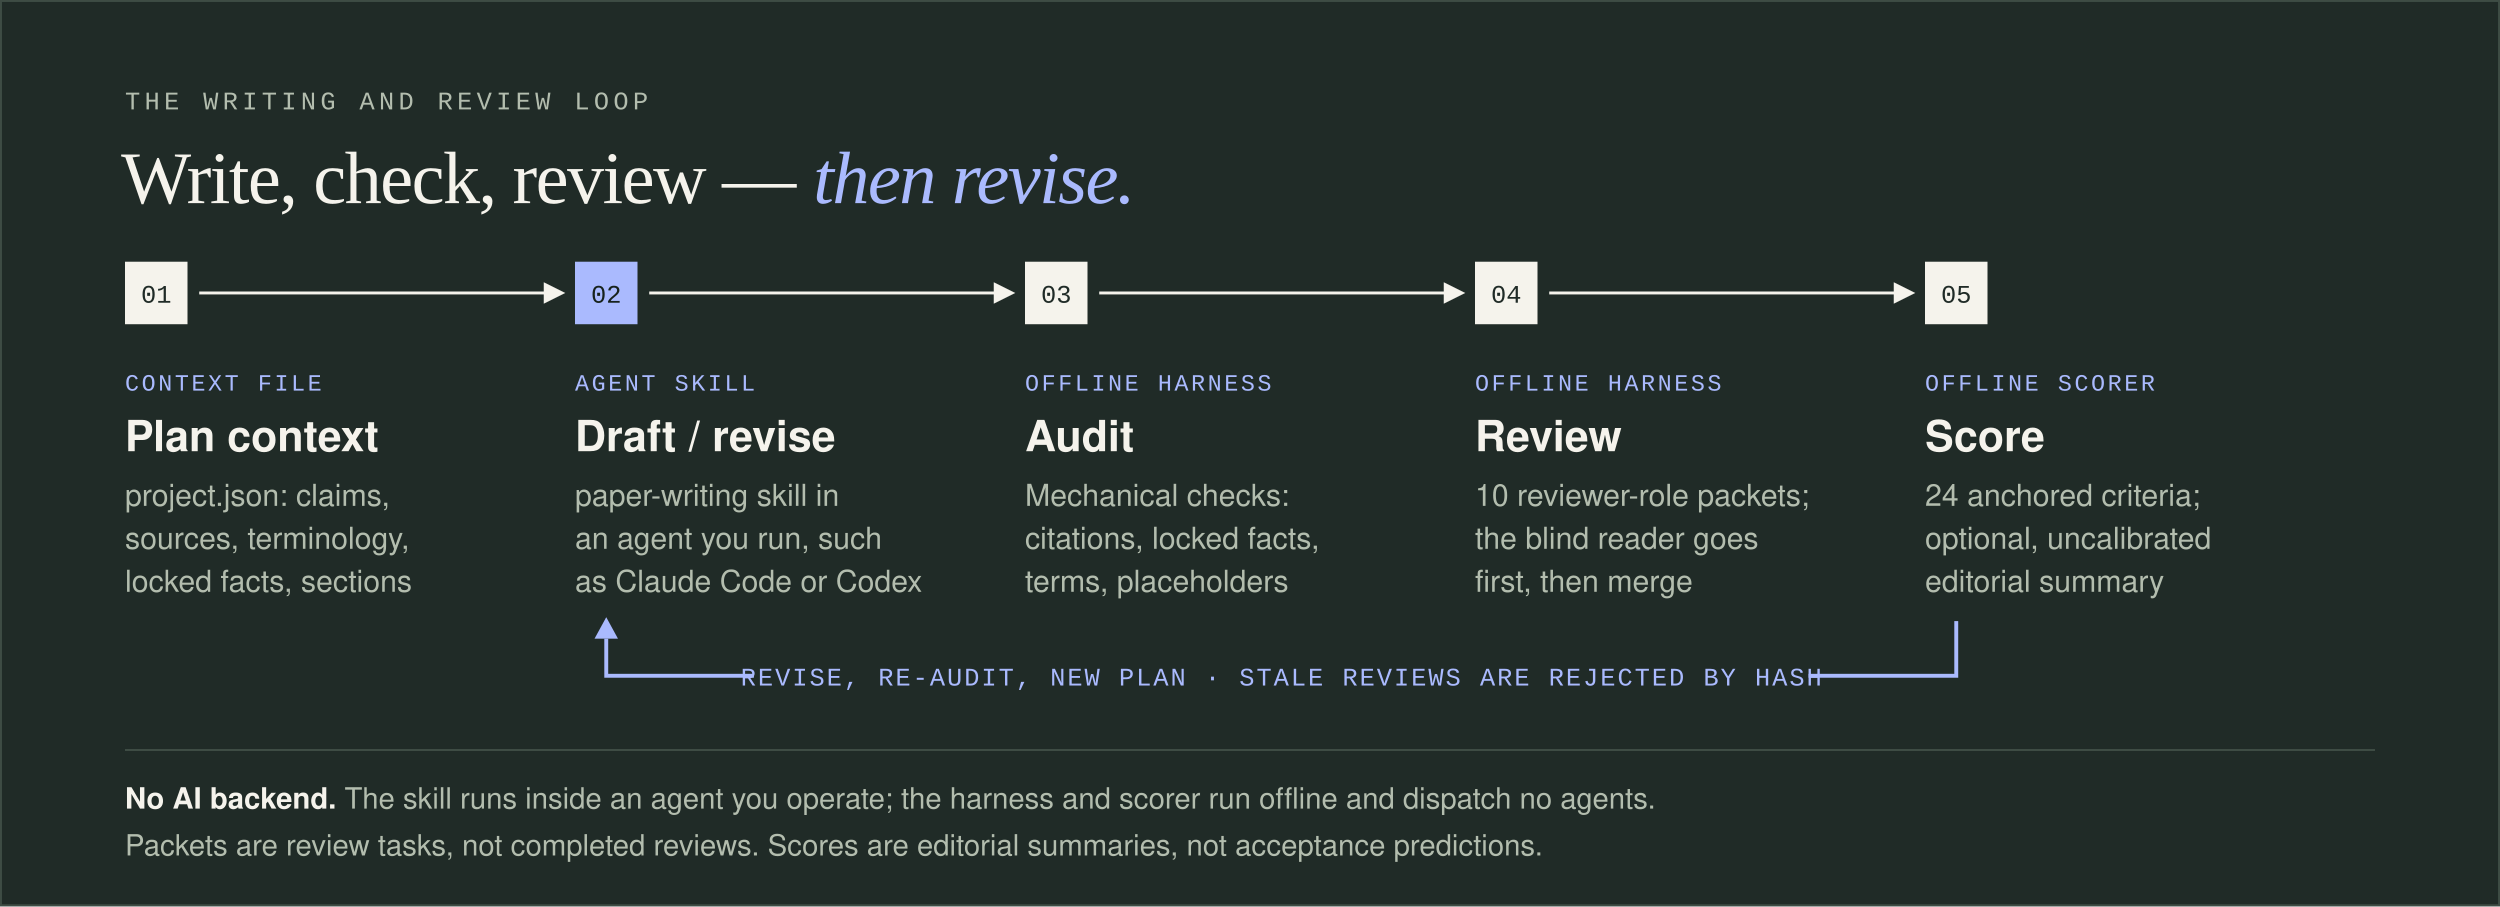
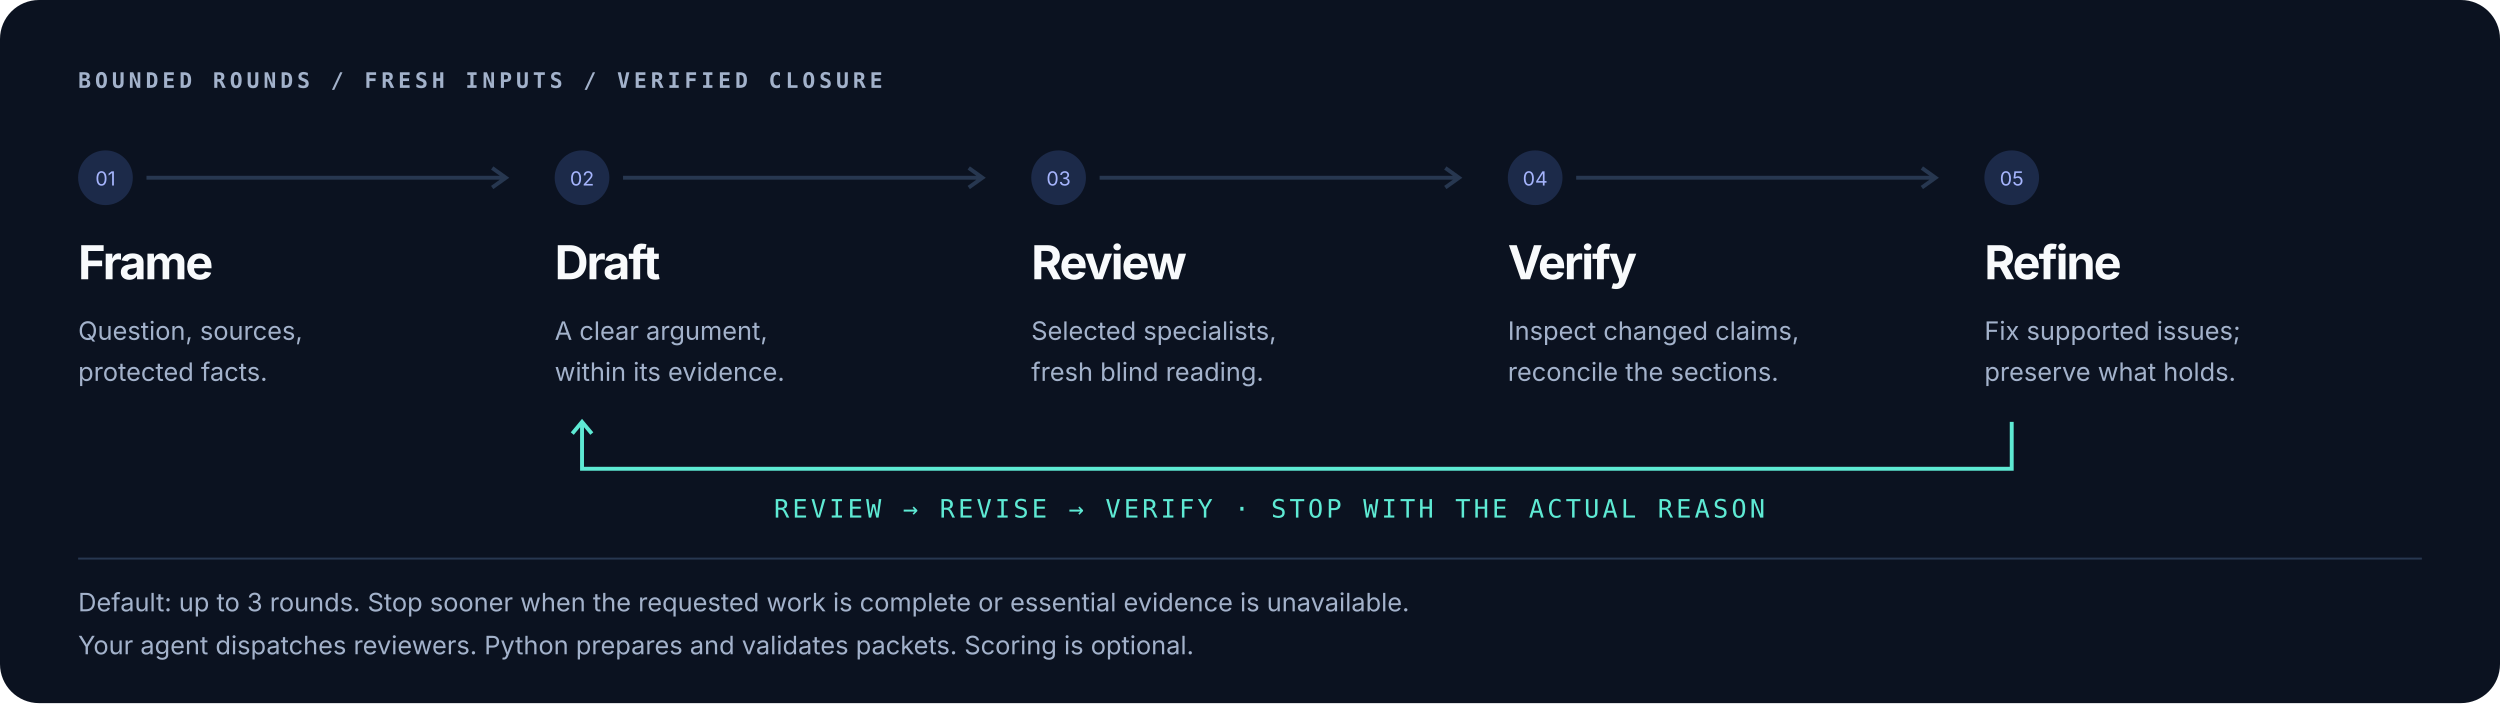
- <svg xmlns="http://www.w3.org/2000/svg" width="1280" height="464" viewBox="0 0 1280 464" role="img" aria-labelledby="workflow-title workflow-desc">
-   <style>
-     .bg { fill: #202b27; }
-     .frame { fill: none; stroke: #3e4c44; }
-     .serif { font-family: Georgia, 'Times New Roman', Times, serif; }
-     .sans { font-family: -apple-system, BlinkMacSystemFont, 'Segoe UI', 'Helvetica Neue', Helvetica, Arial, sans-serif; }
-     .mono { font-family: ui-monospace, SFMono-Regular, 'SF Mono', Menlo, Consolas, 'Liberation Mono', monospace; }
-     .eyebrow { font-size: 13px; font-weight: 500; letter-spacing: 2.2px; fill: #b3bdae; }
-     .heading { font-size: 38px; letter-spacing: -0.8px; fill: #f5f3ec; }
-     .heading-em { font-style: italic; fill: #aabafe; }
-     .track { stroke: #f5f3ec; stroke-width: 1.5; }
-     .arrowhead { fill: #f5f3ec; }
-     .node { fill: #f5f3ec; }
-     .node-num { font-size: 13px; font-weight: 500; fill: #202b27; }
-     .node-accent { fill: #aabafe; }
-     .node-num-accent { fill: #17221c; }
-     .tag { font-size: 12px; font-weight: 500; letter-spacing: 1.3px; fill: #aabafe; }
-     .step { font-size: 22px; font-weight: 600; fill: #f5f3ec; }
-     .detail { font-size: 15.5px; fill: #b3bdae; }
-     .loop { fill: none; stroke: #aabafe; stroke-width: 2; }
-     .loop-head { fill: #aabafe; }
-     .loop-label-bg { fill: #202b27; }
-     .loop-label { font-size: 13px; font-weight: 500; letter-spacing: 1px; fill: #aabafe; }
-     .rule { stroke: #3e4c44; stroke-width: 1; }
-     .caption { font-size: 15px; fill: #b3bdae; }
-     .caption-strong { font-weight: 600; fill: #f5f3ec; }
-   </style>
-   <rect class="bg" width="1280" height="464" />
-   <rect class="frame" x="0.5" y="0.5" width="1279" height="463" />
-   <text class="mono eyebrow" x="64" y="56">THE WRITING AND REVIEW LOOP</text>
-   <text class="serif heading" x="62" y="104">Write, check, review — <tspan class="heading-em">then revise.</tspan>
-   </text>
-   <g aria-hidden="true">
-     <line class="track" x1="102" y1="150" x2="282" y2="150" />
-     <path class="arrowhead" d="M289.4 150l-11 -5.5v11z" />
-     <line class="track" x1="332.4" y1="150" x2="512.8" y2="150" />
-     <path class="arrowhead" d="M519.8 150l-11 -5.5v11z" />
-     <line class="track" x1="562.8" y1="150" x2="743.2" y2="150" />
-     <path class="arrowhead" d="M750.2 150l-11 -5.5v11z" />
-     <line class="track" x1="793.2" y1="150" x2="973.6" y2="150" />
-     <path class="arrowhead" d="M980.6 150l-11 -5.5v11z" />
-     <rect class="node" x="64" y="134" width="32" height="32" />
-     <rect class="node-accent" x="294.4" y="134" width="32" height="32" />
-     <rect class="node" x="524.8" y="134" width="32" height="32" />
-     <rect class="node" x="755.2" y="134" width="32" height="32" />
-     <rect class="node" x="985.6" y="134" width="32" height="32" />
-   </g>
-   <g class="mono node-num" text-anchor="middle">
-     <text x="80" y="155">01</text>
-     <text class="node-num-accent" x="310.4" y="155">02</text>
-     <text x="540.8" y="155">03</text>
-     <text x="771.2" y="155">04</text>
-     <text x="1001.6" y="155">05</text>
-   </g>
-   <text class="mono tag" x="64" y="200">CONTEXT FILE</text>
-   <text class="sans step" x="64" y="231">Plan context</text>
-   <text class="sans detail" x="64" y="259">project.json: claims,</text>
-   <text class="sans detail" x="64" y="281">sources, terminology,</text>
-   <text class="sans detail" x="64" y="303">locked facts, sections</text>
-   <text class="mono tag" x="294.4" y="200">AGENT SKILL</text>
-   <text class="sans step" x="294.4" y="231">Draft / revise</text>
-   <text class="sans detail" x="294.4" y="259">paper-writing skill in</text>
-   <text class="sans detail" x="294.4" y="281">an agent you run, such</text>
-   <text class="sans detail" x="294.4" y="303">as Claude Code or Codex</text>
-   <text class="mono tag" x="524.8" y="200">OFFLINE HARNESS</text>
-   <text class="sans step" x="524.8" y="231">Audit</text>
-   <text class="sans detail" x="524.8" y="259">Mechanical checks:</text>
-   <text class="sans detail" x="524.8" y="281">citations, locked facts,</text>
-   <text class="sans detail" x="524.8" y="303">terms, placeholders</text>
-   <text class="mono tag" x="755.2" y="200">OFFLINE HARNESS</text>
-   <text class="sans step" x="755.2" y="231">Review</text>
-   <text class="sans detail" x="755.2" y="259">10 reviewer-role packets;</text>
-   <text class="sans detail" x="755.2" y="281">the blind reader goes</text>
-   <text class="sans detail" x="755.2" y="303">first, then merge</text>
-   <text class="mono tag" x="985.6" y="200">OFFLINE SCORER</text>
-   <text class="sans step" x="985.6" y="231">Score</text>
-   <text class="sans detail" x="985.6" y="259">24 anchored criteria;</text>
-   <text class="sans detail" x="985.6" y="281">optional, uncalibrated</text>
-   <text class="sans detail" x="985.6" y="303">editorial summary</text>
-   <g aria-hidden="true">
-     <path class="loop" d="M1001.6 318V346H310.4V327" />
-     <path class="loop-head" d="M310.4 316l-6 11h12z" />
-   </g>
-   <rect class="loop-label-bg" x="386" y="334" width="540" height="24" />
-   <text class="mono loop-label" x="656" y="351" text-anchor="middle">REVISE, RE-AUDIT, NEW PLAN · STALE REVIEWS ARE REJECTED BY HASH</text>
-   <line class="rule" x1="64" y1="384" x2="1216" y2="384" />
-   <text class="sans caption" x="64" y="414">
-     <tspan class="caption-strong">No AI backend.</tspan> The skill runs inside an agent you operate; the harness and scorer run offline and dispatch no agents.</text>
-   <text class="sans caption" x="64" y="438">Packets are review tasks, not completed reviews. Scores are editorial summaries, not acceptance predictions.</text>
+ <svg xmlns="http://www.w3.org/2000/svg" width="1280" height="360" viewBox="0 0 1280 360" role="img" aria-labelledby="title desc">
+   <style>text{font-family:Inter,'Segoe UI',Arial,sans-serif;fill:#f8fafc}.muted{fill:#a3b2cb}.accent{fill:#a5b4fc}.mint{fill:#5eead4}.mono{font-family:'Cascadia Code',Consolas,monospace;letter-spacing:1.6px}.small{font-size:13px}.label{font-size:11px;font-weight:600;letter-spacing:2px}.heading{font-weight:650;letter-spacing:-1px}</style>
+   <rect width="1280" height="360" rx="20" fill="#0b1220" />
+   <text x="40" y="45" class="mono label muted">BOUNDED ROUNDS / FRESH INPUTS / VERIFIED CLOSURE</text>
+   <path d="M75 91h184m-7-5 7 5-7 5" fill="none" stroke="#273750" stroke-width="2" />
+   <circle cx="54" cy="91" r="14" fill="#1c2a49" />
+   <text x="54" y="95" text-anchor="middle" font-size="10" class="accent">01</text>
+   <text x="40" y="143" font-size="24" class="heading">Frame</text>
+   <text x="40" y="174" class="small muted">Question, sources,</text>
+   <text x="40" y="195" class="small muted">protected facts.</text>
+   <path d="M319 91h184m-7-5 7 5-7 5" fill="none" stroke="#273750" stroke-width="2" />
+   <circle cx="298" cy="91" r="14" fill="#1c2a49" />
+   <text x="298" y="95" text-anchor="middle" font-size="10" class="accent">02</text>
+   <text x="284" y="143" font-size="24" class="heading">Draft</text>
+   <text x="284" y="174" class="small muted">A clear argument,</text>
+   <text x="284" y="195" class="small muted">within its evidence.</text>
+   <path d="M563 91h184m-7-5 7 5-7 5" fill="none" stroke="#273750" stroke-width="2" />
+   <circle cx="542" cy="91" r="14" fill="#1c2a49" />
+   <text x="542" y="95" text-anchor="middle" font-size="10" class="accent">03</text>
+   <text x="528" y="143" font-size="24" class="heading">Review</text>
+   <text x="528" y="174" class="small muted">Selected specialists,</text>
+   <text x="528" y="195" class="small muted">fresh blind reading.</text>
+   <path d="M807 91h184m-7-5 7 5-7 5" fill="none" stroke="#273750" stroke-width="2" />
+   <circle cx="786" cy="91" r="14" fill="#1c2a49" />
+   <text x="786" y="95" text-anchor="middle" font-size="10" class="accent">04</text>
+   <text x="772" y="143" font-size="24" class="heading">Verify</text>
+   <text x="772" y="174" class="small muted">Inspect changed claims,</text>
+   <text x="772" y="195" class="small muted">reconcile the sections.</text>
+   <circle cx="1030" cy="91" r="14" fill="#1c2a49" />
+   <text x="1030" y="95" text-anchor="middle" font-size="10" class="accent">05</text>
+   <text x="1016" y="143" font-size="24" class="heading">Refine</text>
+   <text x="1016" y="174" class="small muted">Fix supported issues;</text>
+   <text x="1016" y="195" class="small muted">preserve what holds.</text>
+   <path d="M1030 216v24H298v-24m-5 6 5-6 5 6" stroke="#5eead4" fill="none" stroke-width="2" />
+   <text x="650" y="265" text-anchor="middle" class="mono small mint">REVIEW → REVISE → VERIFY · STOP WITH THE ACTUAL REASON</text>
+   <path d="M40 286h1200" stroke="#273750" />
+   <text x="40" y="313" class="small muted">Default: up to 3 rounds. Stop sooner when the requested work is complete or essential evidence is unavailable.</text>
+   <text x="40" y="335" class="small muted">Your agent dispatches reviewers. Python prepares and validates packets. Scoring is optional.</text>
</svg>
